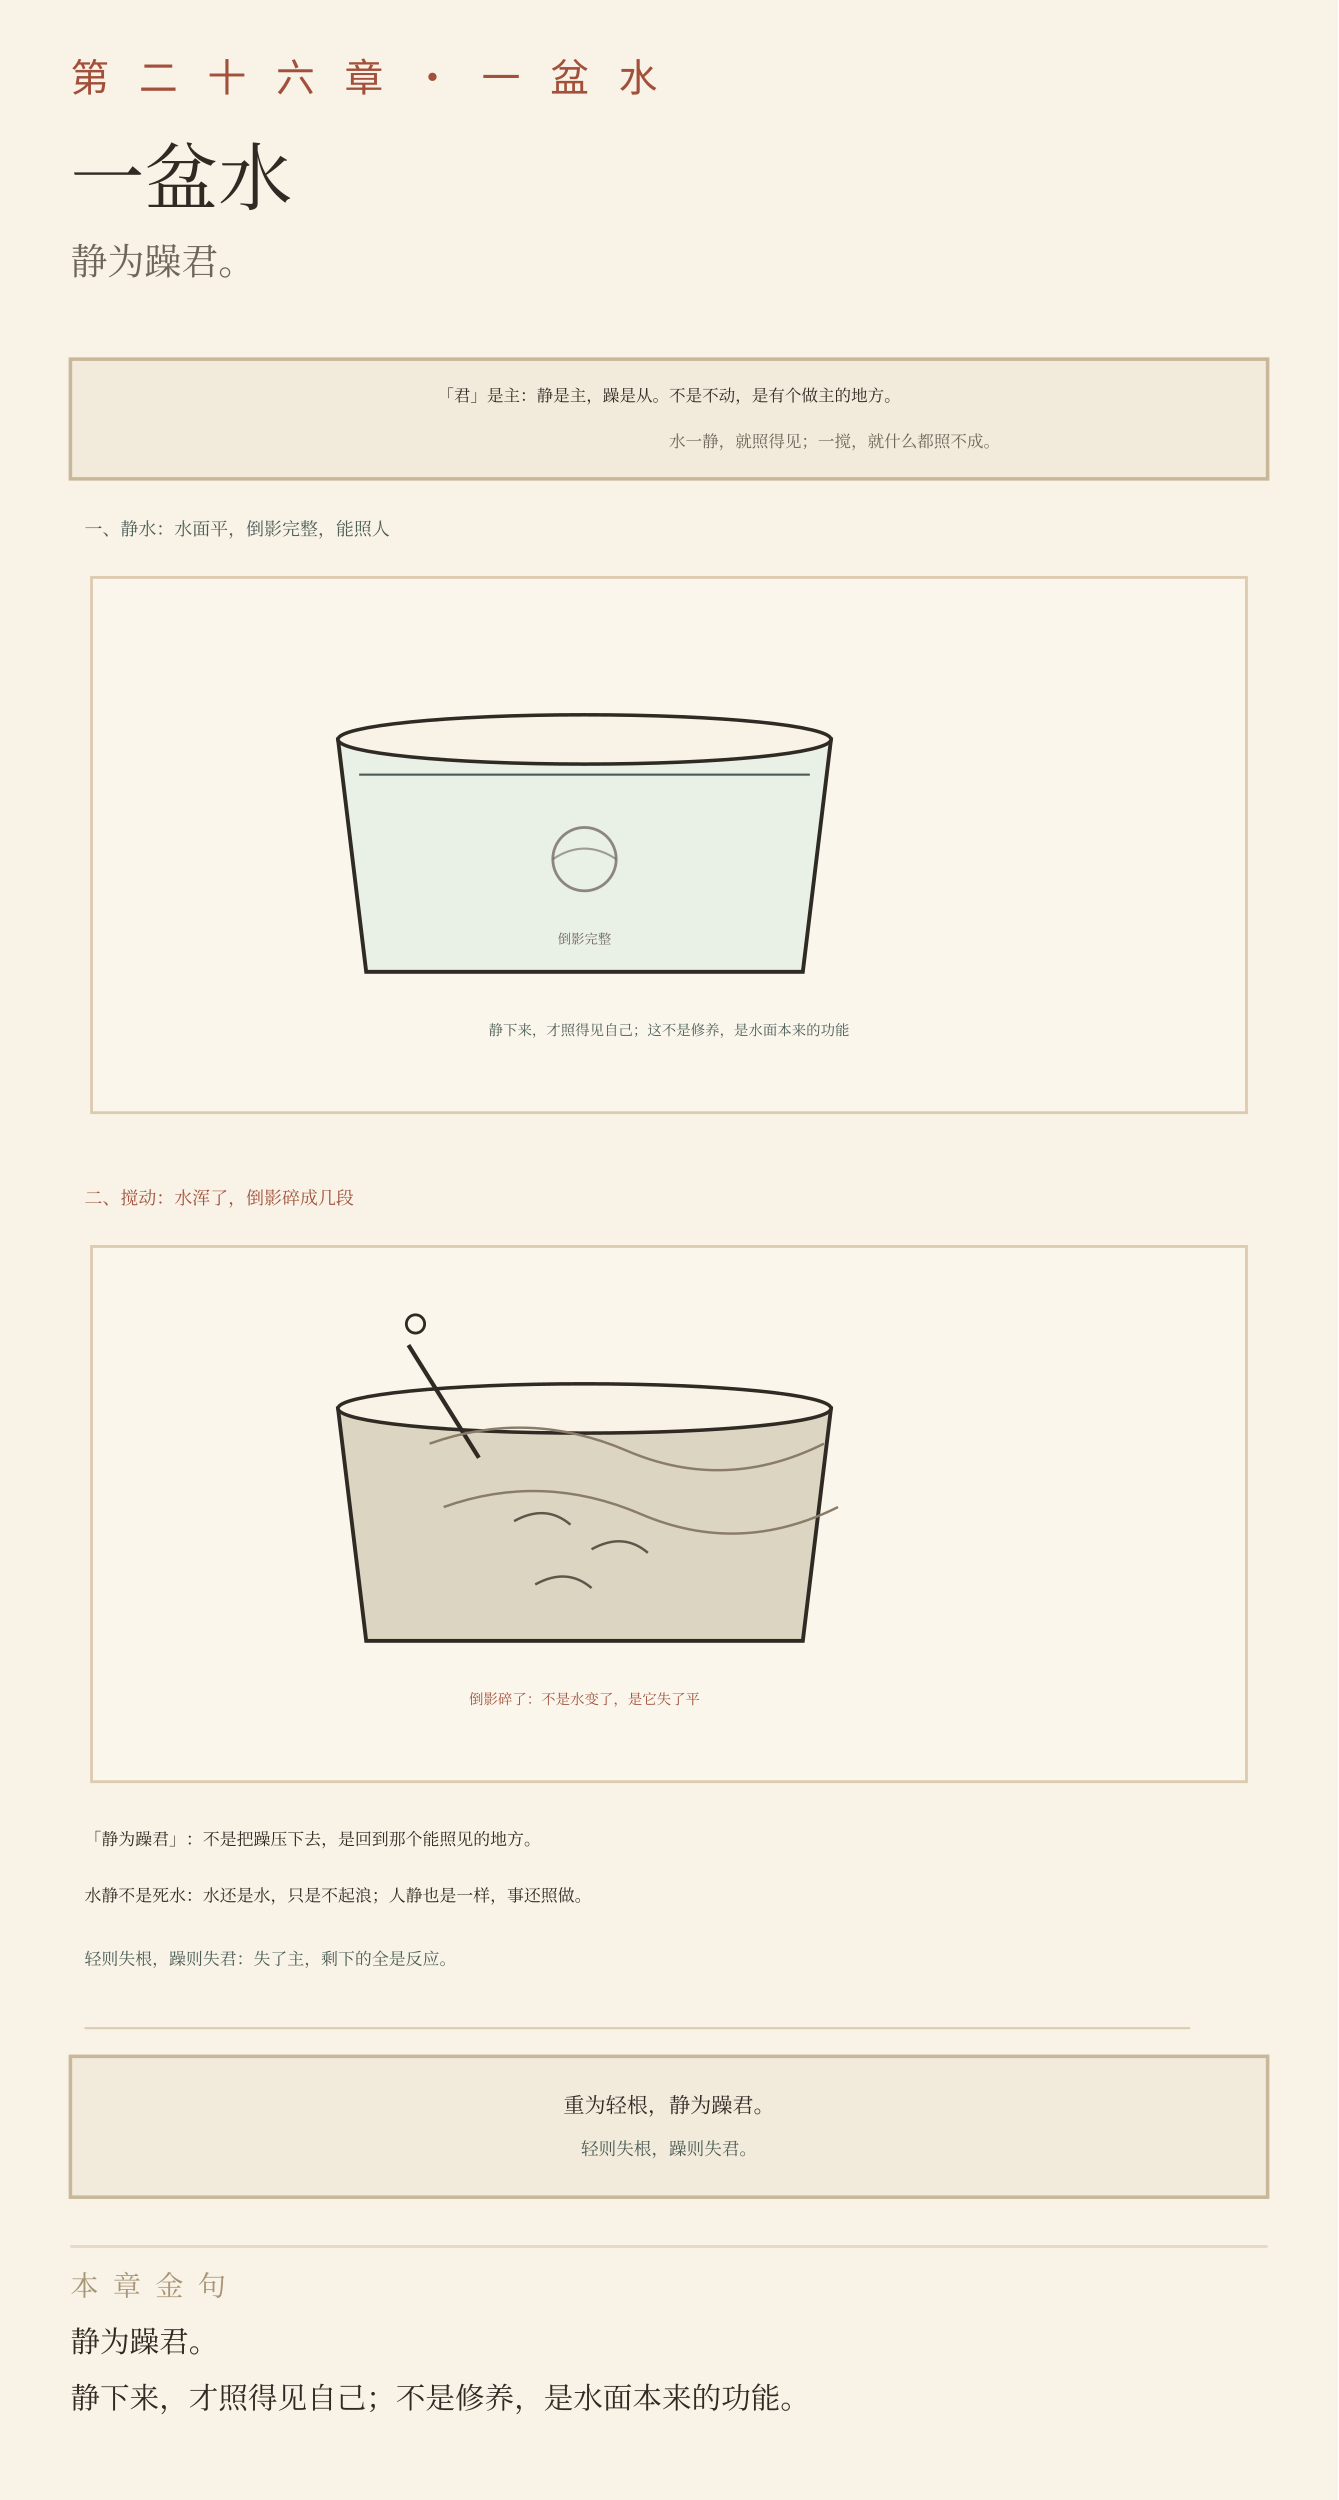
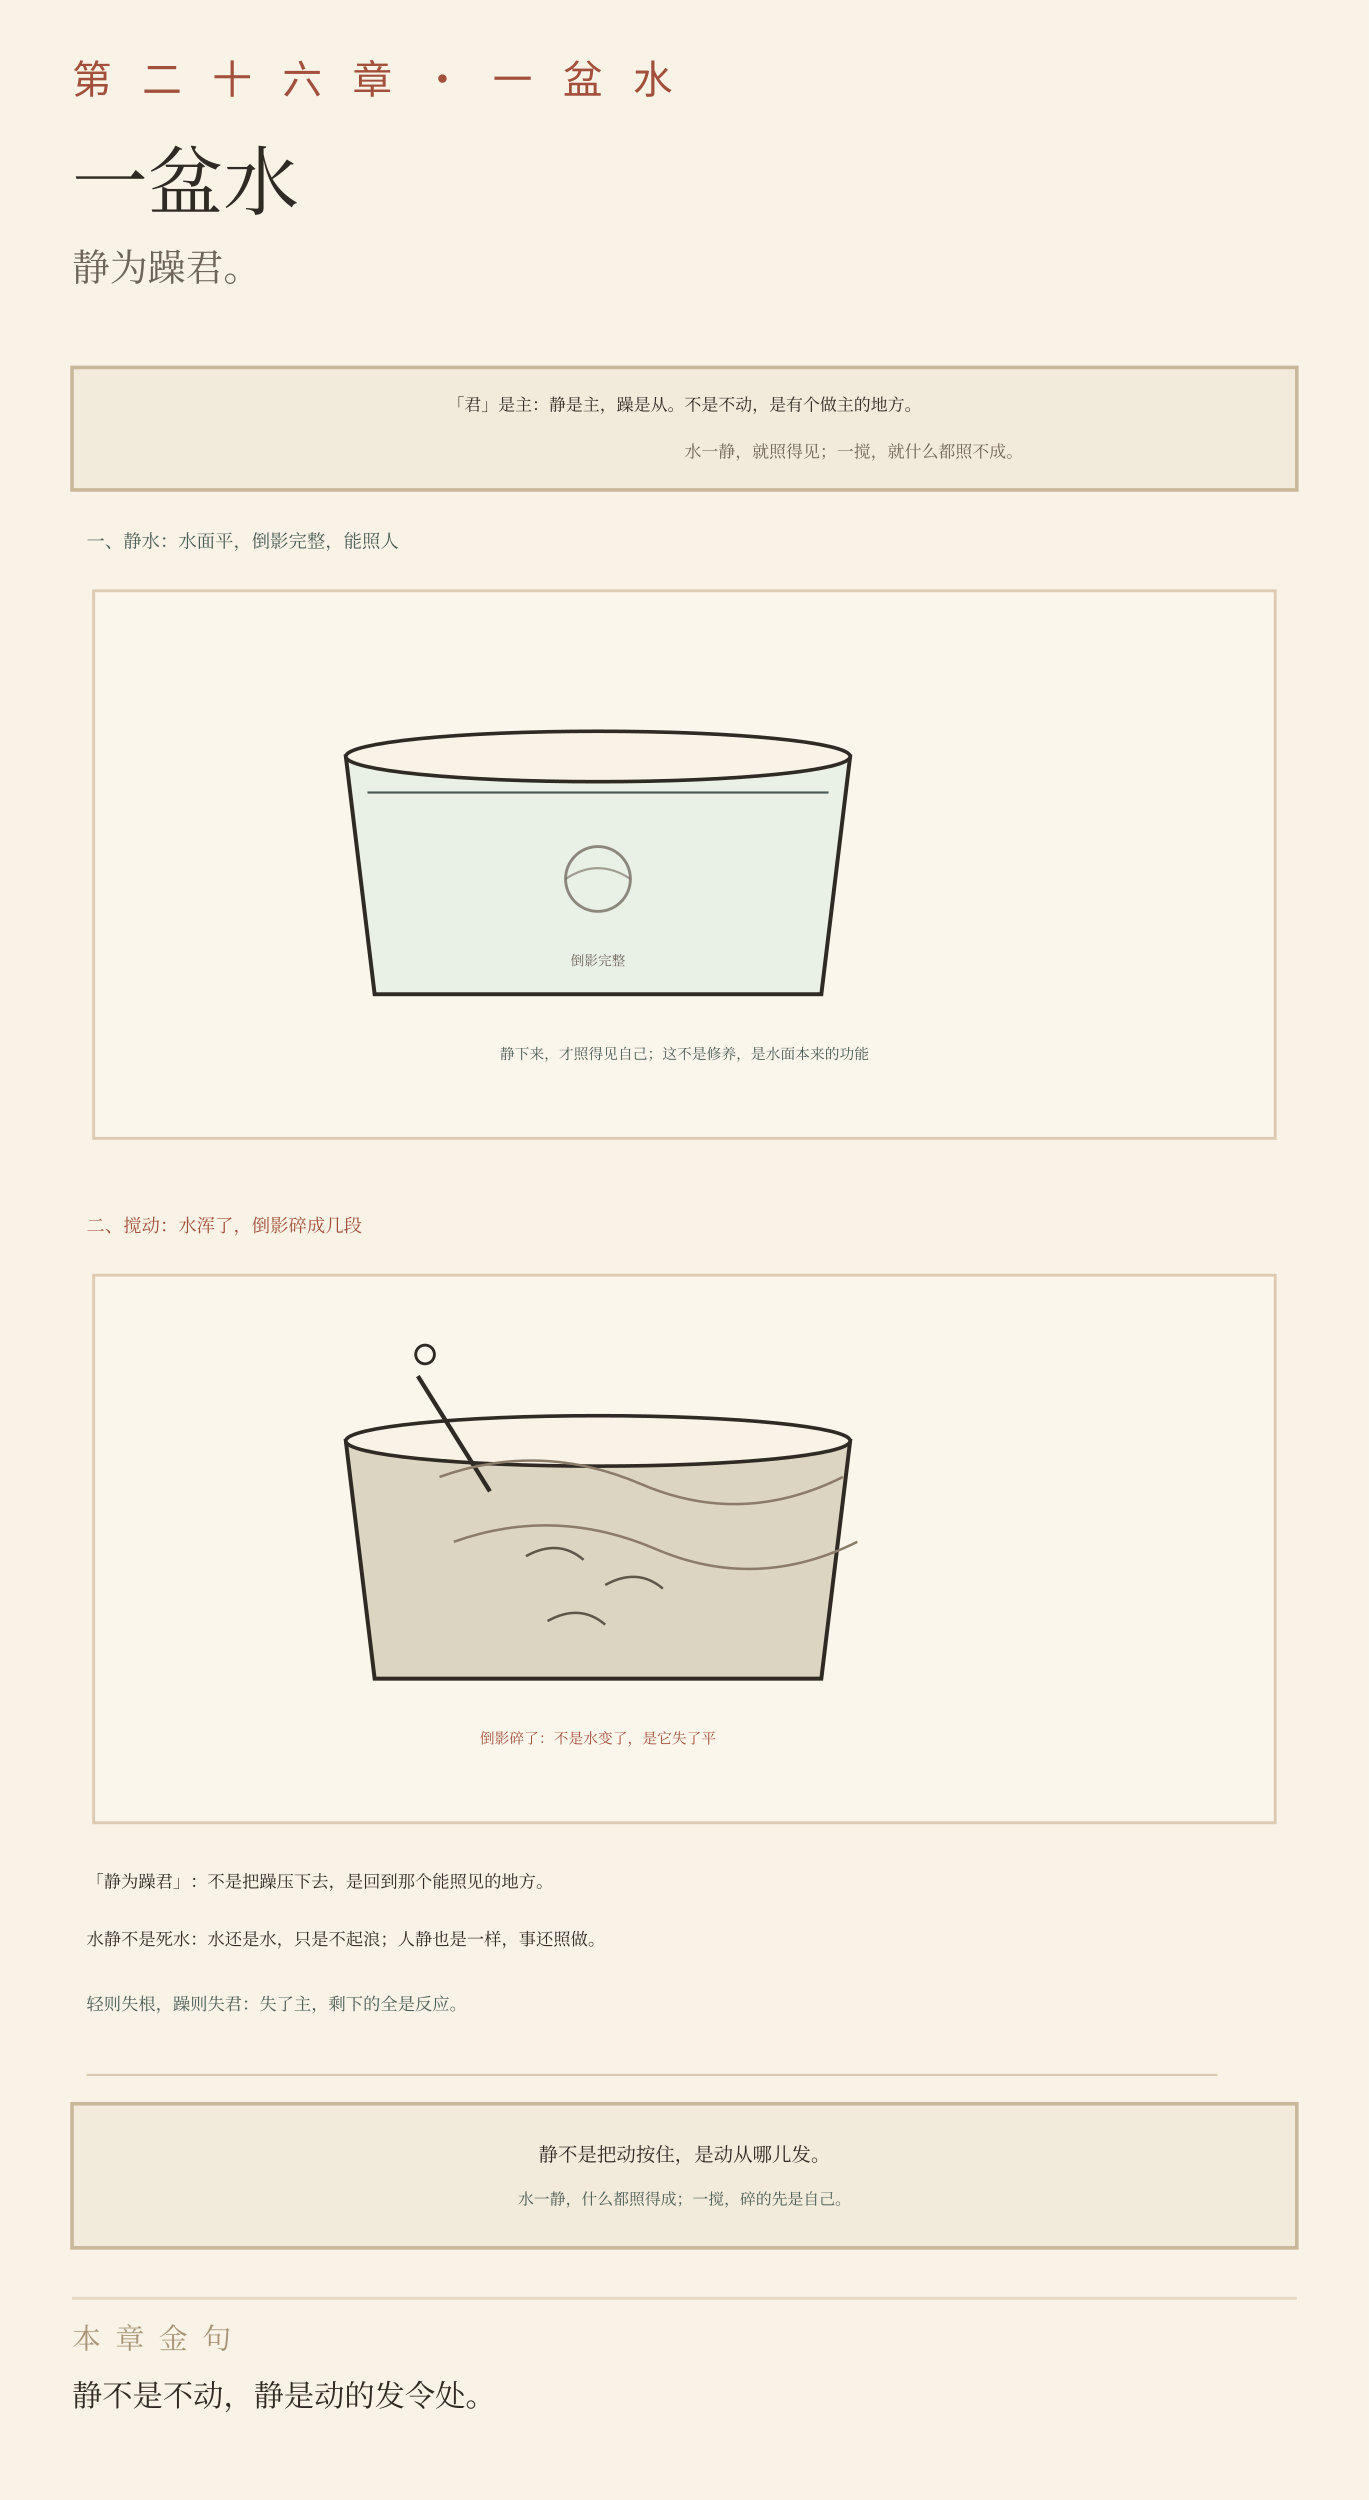
- <svg xmlns="http://www.w3.org/2000/svg" viewBox="0 0 380 710" role="img" aria-label="静为躁君：躁不是动，是失了主" font-family="'Noto Serif CJK SC','Noto Serif SC','Songti SC',serif">
+ <svg xmlns="http://www.w3.org/2000/svg" viewBox="0 0 380 694" role="img" aria-label="静为躁君：躁不是动，是失了主" font-family="'Noto Serif CJK SC','Noto Serif SC','Songti SC',serif">
  <defs>
    <marker id="arr" viewBox="0 0 10 10" refX="9" refY="5" markerWidth="6" markerHeight="6" orient="auto">
      <path d="M0 0 L10 5 L0 10 z" fill="#6E6459" />
    </marker>
    <marker id="arr2" viewBox="0 0 10 10" refX="9" refY="5" markerWidth="6" markerHeight="6" orient="auto">
      <path d="M0 0 L10 5 L0 10 z" fill="#4A5C55" />
    </marker>
    <marker id="arrL" viewBox="0 0 10 10" refX="1" refY="5" markerWidth="6" markerHeight="6" orient="auto">
      <path d="M10 0 L0 5 L10 10 z" fill="#4A5C55" />
    </marker>
    <marker id="arrS" viewBox="0 0 10 10" refX="9" refY="5" markerWidth="6" markerHeight="6" orient="auto">
      <path d="M0 0 L10 5 L0 10 z" fill="#A2503B" />
    </marker>
  </defs>
-   <rect x="0" y="0" width="380" height="710" fill="#F8F3E6" />
+   <rect x="0" y="0" width="380" height="694" fill="#F8F3E6" />
  <text x="20" y="26" font-size="11" fill="#A2503B" font-family="'Noto Sans CJK SC','Noto Sans SC',sans-serif" letter-spacing="3">第 二 十 六 章 · 一 盆 水</text>
  <text x="20" y="58" font-size="21" fill="#2F2A24">一盆水</text>
  <text x="20" y="78" font-size="10.5" fill="#6E6459">静为躁君。</text>
  <rect x="20" y="102" width="340" height="34" fill="#F2EADA" stroke="#C9B79A" stroke-width="1.0" />
  <text x="190" y="114" font-size="4.7" fill="#2F2A24" text-anchor="middle">「君」是主：静是主，躁是从。不是不动，是有个做主的地方。</text>
  <text x="190" y="127" font-size="4.7" fill="#6E6459">水一静，就照得见；一搅，就什么都照不成。</text>
  <text x="24" y="152" font-size="5.1" fill="#4A5C55">一、静水：水面平，倒影完整，能照人</text>
  <rect x="26" y="164" width="328" height="152" fill="#FBF6EC" stroke="#DCCBB0" stroke-width="0.8" />
  <path d="M96,210 L104,276 L228,276 L236,210 Z" fill="#E9F0E6" stroke="#2F2A24" stroke-width="1.1" />
  <ellipse cx="166.0" cy="210" rx="70.0" ry="7" fill="#F8F3E6" stroke="#2F2A24" stroke-width="1.0" />
  <line x1="102" y1="220" x2="230" y2="220" stroke="#4A5C55" stroke-width="0.6" />
  <circle cx="166.0" cy="244" r="9" fill="none" stroke="#6E6459" stroke-width="0.8" opacity="0.75" />
  <path d="M157.0,244 q9,-6 18,0" fill="none" stroke="#6E6459" stroke-width="0.6" opacity="0.6" />
  <text x="166.0" y="268" font-size="3.8" fill="#6E6459" text-anchor="middle">倒影完整</text>
  <text x="190" y="294" font-size="4.1" fill="#4A5C55" text-anchor="middle">静下来，才照得见自己；这不是修养，是水面本来的功能</text>
  <text x="24" y="342" font-size="5.1" fill="#A2503B">二、搅动：水浑了，倒影碎成几段</text>
  <rect x="26" y="354" width="328" height="152" fill="#FBF6EC" stroke="#DCCBB0" stroke-width="0.8" />
  <path d="M96,400 L104,466 L228,466 L236,400 Z" fill="#DCD5C2" stroke="#2F2A24" stroke-width="1.1" />
  <ellipse cx="166.0" cy="400" rx="70.0" ry="7" fill="#F8F3E6" stroke="#2F2A24" stroke-width="1.0" />
  <line x1="116" y1="382" x2="136" y2="414" stroke="#2F2A24" stroke-width="1.2" />
  <circle cx="118" cy="376" r="2.6" fill="none" stroke="#2F2A24" stroke-width="0.8" />
  <path d="M122,410 q28,-10 56,2 q28,12 56,-2" fill="none" stroke="#8A7C69" stroke-width="0.7" />
  <path d="M126,428 q28,-10 56,2 q28,12 56,-2" fill="none" stroke="#8A7C69" stroke-width="0.7" />
  <path d="M146.0,432 q9,-5 16,1" fill="none" stroke="#5F564A" stroke-width="0.7" />
  <path d="M168.0,440 q9,-5 16,1" fill="none" stroke="#5F564A" stroke-width="0.7" />
  <path d="M152.0,450 q9,-5 16,1" fill="none" stroke="#5F564A" stroke-width="0.7" />
  <text x="166.0" y="484" font-size="4.1" fill="#A2503B" text-anchor="middle">倒影碎了：不是水变了，是它失了平</text>
  <text x="24" y="524" font-size="4.8" fill="#2F2A24">「静为躁君」：不是把躁压下去，是回到那个能照见的地方。</text>
  <text x="24" y="540" font-size="4.8" fill="#2F2A24">水静不是死水：水还是水，只是不起浪；人静也是一样，事还照做。</text>
  <text x="24" y="558" font-size="4.8" fill="#4A5C55">轻则失根，躁则失君：失了主，剩下的全是反应。</text>
  <line x1="24" y1="576" x2="338" y2="576" stroke="#DCCBB0" stroke-width="0.6" />
  <rect x="20" y="584" width="340" height="40" fill="#F2EADA" stroke="#C9B79A" stroke-width="1.0" />
-   <text x="190" y="600" font-size="6.0" fill="#2F2A24" text-anchor="middle">重为轻根，静为躁君。</text>
-   <text x="190" y="612" font-size="5.0" fill="#4A5C55" text-anchor="middle">轻则失根，躁则失君。</text>
+   <text x="190" y="600" font-size="5.4" fill="#2F2A24" text-anchor="middle">静不是把动按住，是动从哪儿发。</text>
+   <text x="190" y="612" font-size="4.4" fill="#4A5C55" text-anchor="middle">水一静，什么都照得成；一搅，碎的先是自己。</text>
  <line x1="20" y1="638" x2="360" y2="638" stroke="#E6D8C2" stroke-width="0.8" />
  <text x="20" y="652" font-size="8.0" fill="#A89577" letter-spacing="1">本 章 金 句</text>
-   <text x="20" y="668" font-size="8.4" fill="#2F2A24">静为躁君。</text>
-   <text x="20" y="684" font-size="8.4" fill="#2F2A24">静下来，才照得见自己；不是修养，是水面本来的功能。</text>
+   <text x="20" y="668" font-size="8.4" fill="#2F2A24">静不是不动，静是动的发令处。</text>
</svg>
